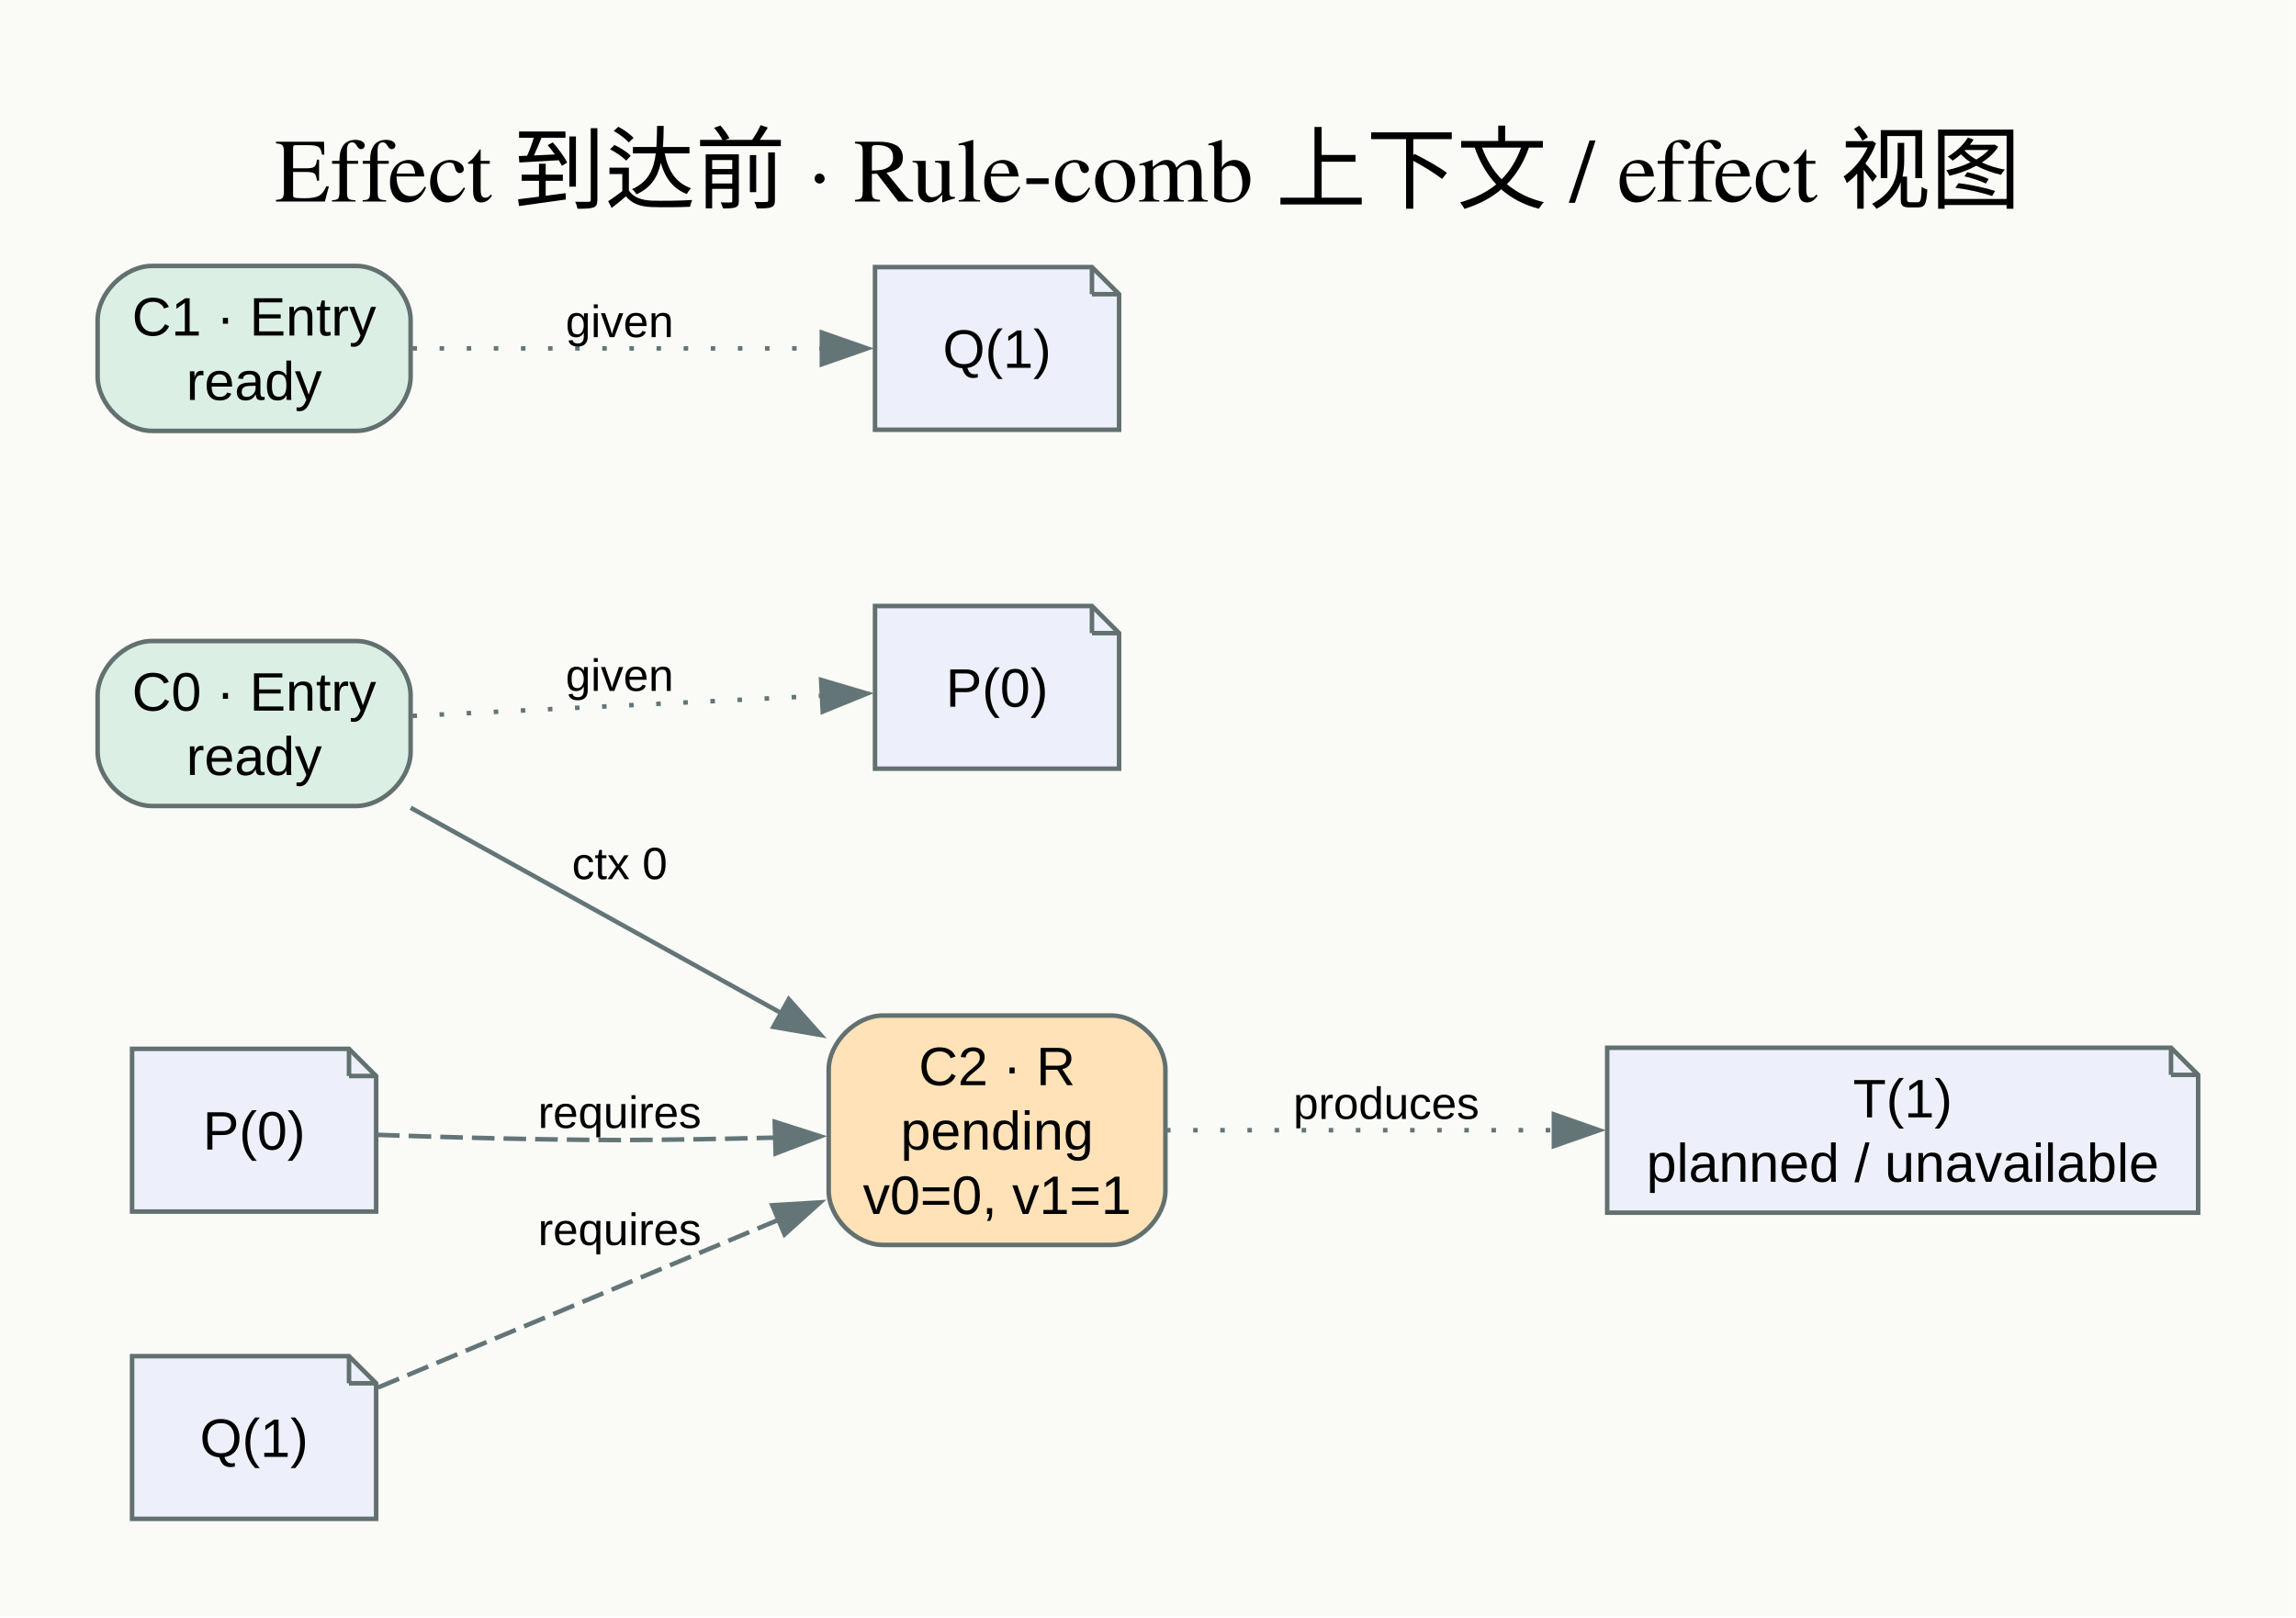
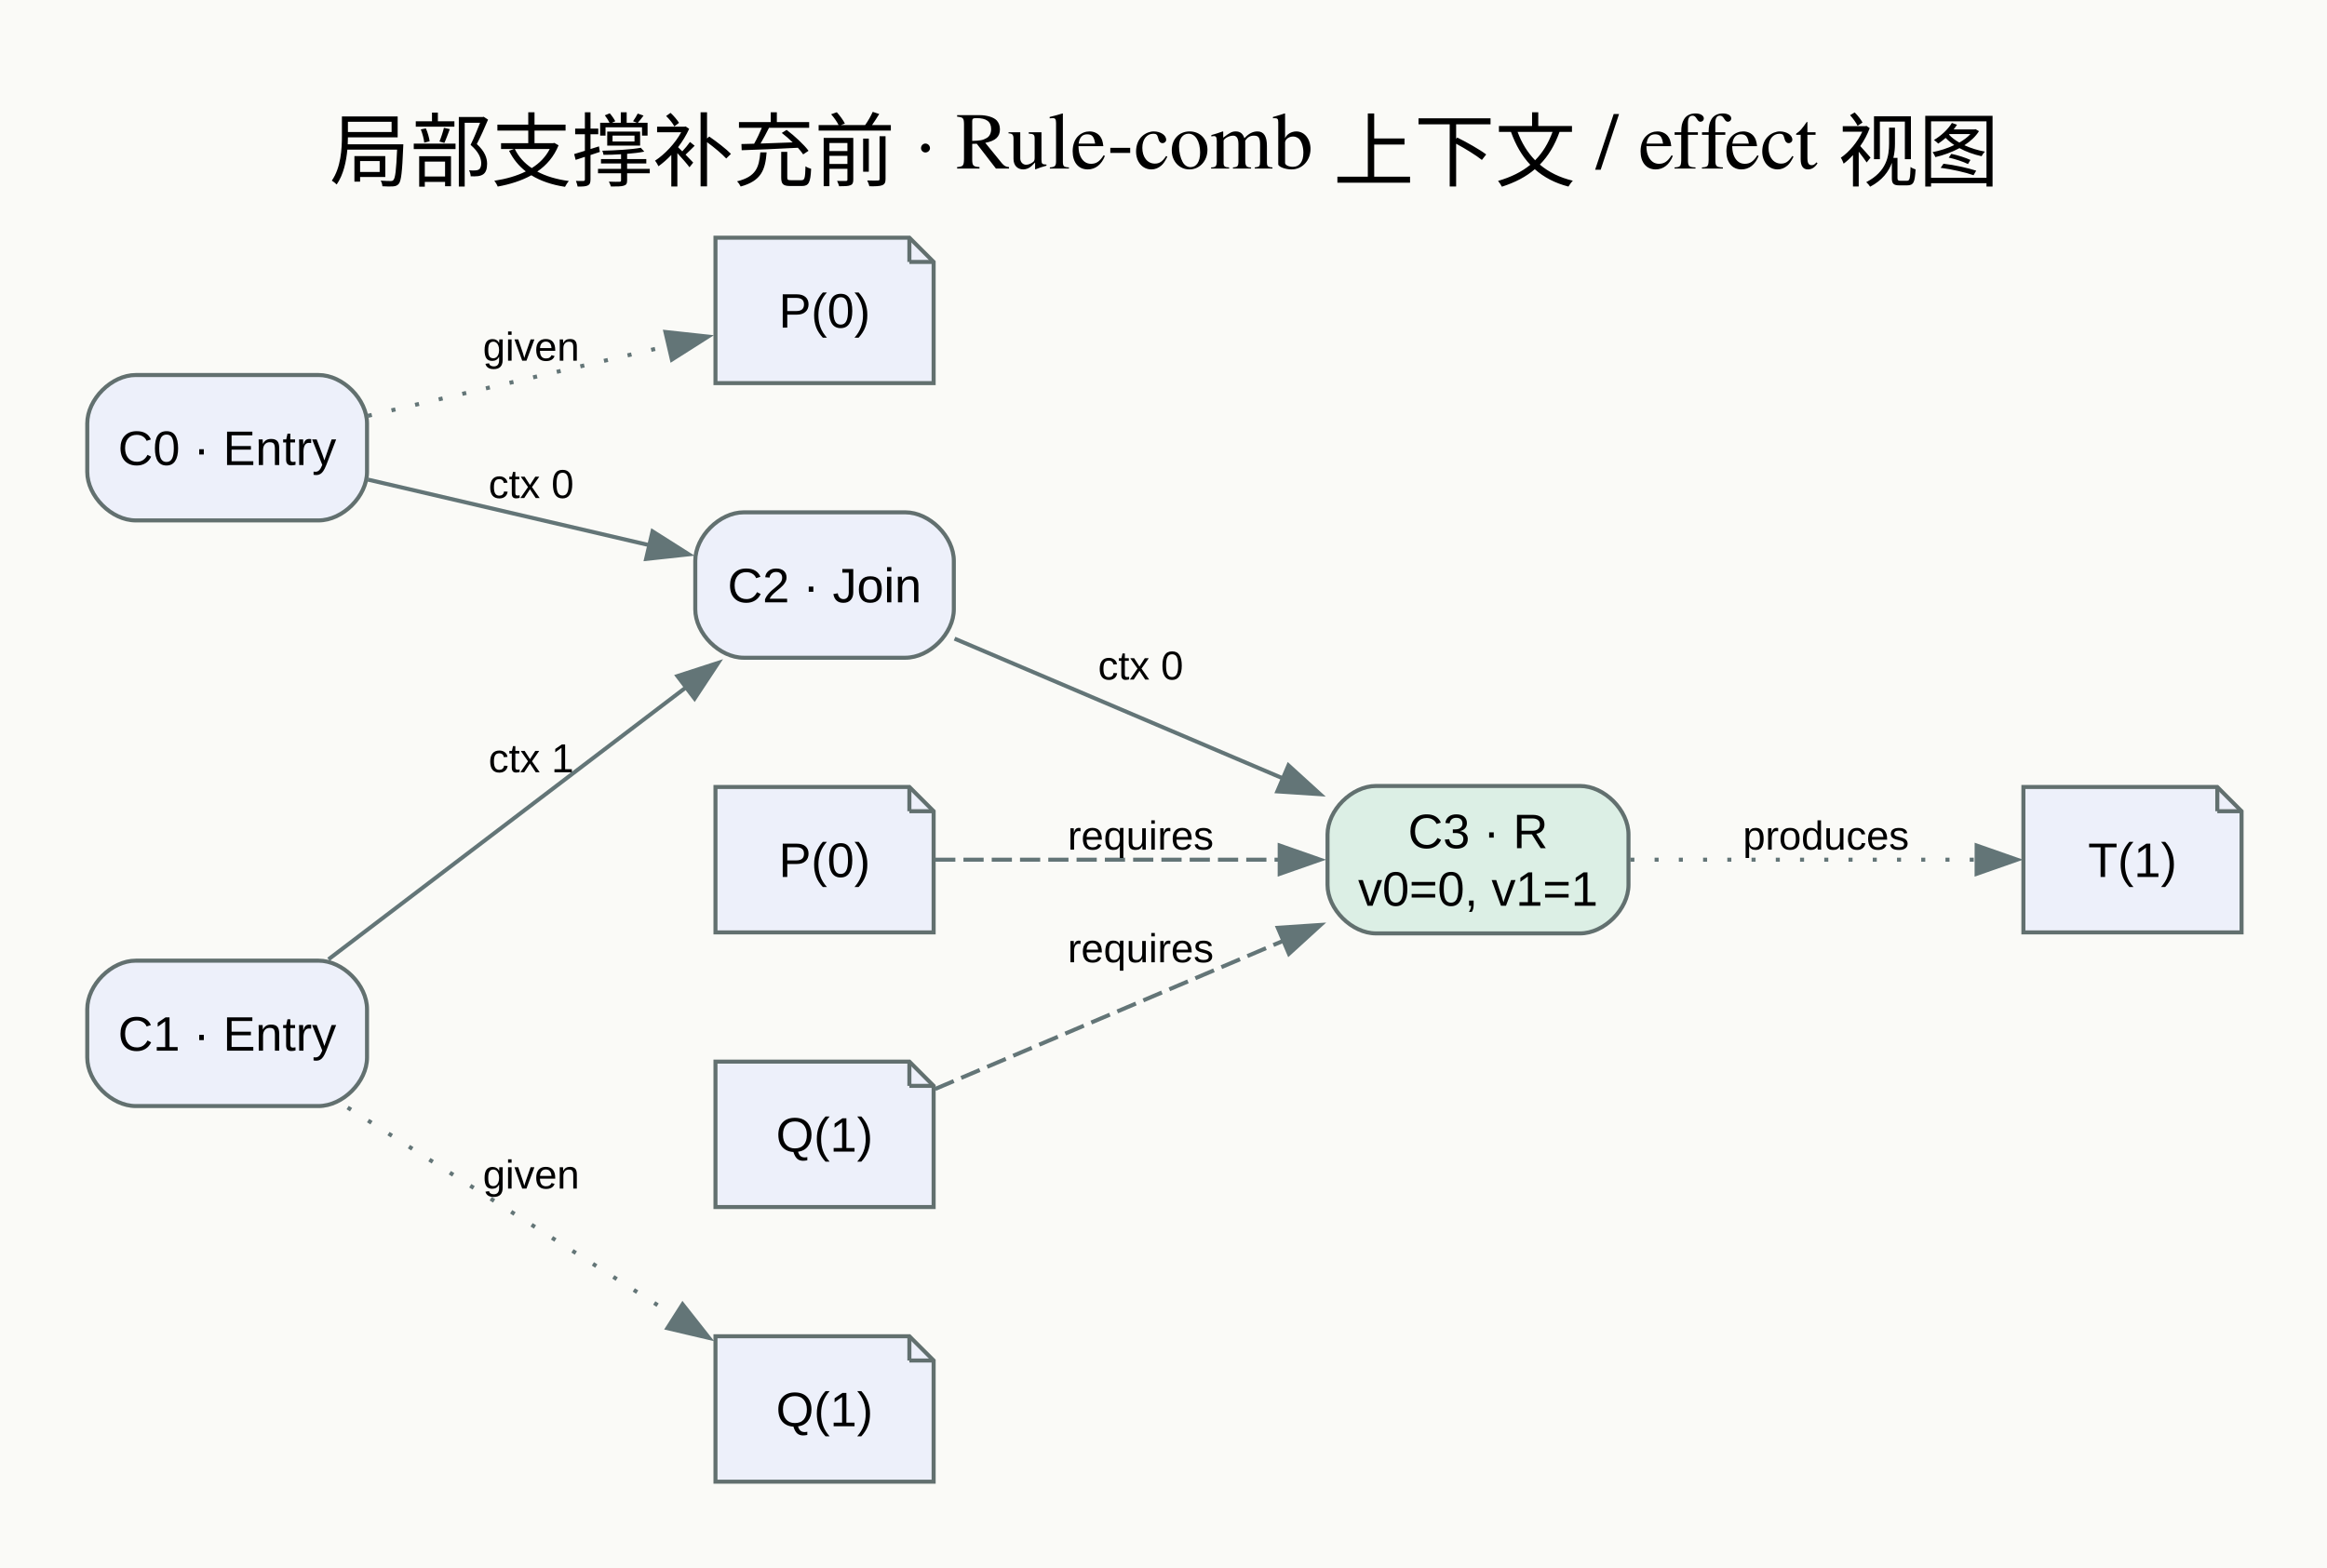
- <svg xmlns="http://www.w3.org/2000/svg" width="508pt" height="358pt" viewBox="0.00 0.00 508.00 358.00">
-   <g id="graph0" class="graph" transform="scale(1 1) rotate(0) translate(21.6 336.1)">
-     <polygon fill="#fafaf7" stroke="none" points="-21.6,21.6 -21.6,-336.1 486.35,-336.1 486.35,21.6 -21.6,21.6" />
-     <text xml:space="preserve" text-anchor="middle" x="232.38" y="-291.5" font-family="Times,serif" font-size="20.00">Effect 到达前 · Rule-comb 上下文 / effect 视图</text>
+ <svg xmlns="http://www.w3.org/2000/svg" width="576pt" height="388pt" viewBox="0.00 0.00 576.00 388.00">
+   <g id="graph0" class="graph" transform="scale(1 1) rotate(0) translate(21.6 366.85)">
+     <polygon fill="#fafaf7" stroke="none" points="-21.6,21.6 -21.6,-366.85 554.85,-366.85 554.85,21.6 -21.6,21.6" />
+     <text xml:space="preserve" text-anchor="middle" x="266.62" y="-322.25" font-family="Times,serif" font-size="20.00">局部支撑补充前 · Rule-comb 上下文 / effect 视图</text>
    <g id="node1" class="node">
-       <path fill="#dcefe5" stroke="#62706f" d="M57.25,-194.25C57.25,-194.25 12,-194.25 12,-194.25 6,-194.25 0,-188.25 0,-182.25 0,-182.25 0,-169.75 0,-169.75 0,-163.75 6,-157.75 12,-157.75 12,-157.75 57.25,-157.75 57.25,-157.75 63.25,-157.75 69.25,-163.75 69.25,-169.75 69.25,-169.75 69.25,-182.25 69.25,-182.25 69.25,-188.25 63.25,-194.25 57.25,-194.25" />
-       <text xml:space="preserve" text-anchor="middle" x="34.62" y="-178.85" font-family="Arial" font-size="12.00">C0 · Entry</text>
-       <text xml:space="preserve" text-anchor="middle" x="34.62" y="-164.6" font-family="Arial" font-size="12.00">ready</text>
+       <path fill="#edf0fa" stroke="#62706f" d="M57.25,-274C57.25,-274 12,-274 12,-274 6,-274 0,-268 0,-262 0,-262 0,-250 0,-250 0,-244 6,-238 12,-238 12,-238 57.25,-238 57.25,-238 63.25,-238 69.25,-244 69.25,-250 69.25,-250 69.25,-262 69.25,-262 69.25,-268 63.25,-274 57.25,-274" />
+       <text xml:space="preserve" text-anchor="middle" x="34.62" y="-251.72" font-family="Arial" font-size="12.00">C0 · Entry</text>
    </g>
    <g id="node2" class="node">
-       <polygon fill="#edf0fa" stroke="#62706f" points="220,-202 172,-202 172,-166 226,-166 226,-196 220,-202" />
-       <polyline fill="none" stroke="#62706f" points="220,-202 220,-196" />
-       <polyline fill="none" stroke="#62706f" points="226,-196 220,-196" />
-       <text xml:space="preserve" text-anchor="middle" x="199" y="-179.72" font-family="Arial" font-size="12.00">P(0)</text>
+       <polygon fill="#edf0fa" stroke="#62706f" points="203.5,-308 155.5,-308 155.5,-272 209.5,-272 209.5,-302 203.5,-308" />
+       <polyline fill="none" stroke="#62706f" points="203.5,-308 203.5,-302" />
+       <polyline fill="none" stroke="#62706f" points="209.5,-302 203.5,-302" />
+       <text xml:space="preserve" text-anchor="middle" x="182.5" y="-285.73" font-family="Arial" font-size="12.00">P(0)</text>
    </g>
    <g id="edge1" class="edge">
-       <path fill="none" stroke="#637577" stroke-dasharray="1,5" d="M69.66,-177.68C96.15,-178.98 132.89,-180.79 160.27,-182.14" />
-       <polygon fill="#637577" stroke="#637577" points="160.08,-185.64 170.24,-182.63 160.43,-178.64 160.08,-185.64" />
-       <text xml:space="preserve" text-anchor="middle" x="115.5" y="-183.22" font-family="Arial" font-size="10.00">given</text>
+       <path fill="none" stroke="#637577" stroke-dasharray="1,5" d="M69.46,-263.89C91.78,-269.09 121.04,-275.91 144.06,-281.27" />
+       <polygon fill="#637577" stroke="#637577" points="143.12,-284.65 153.65,-283.51 144.71,-277.83 143.12,-284.65" />
+       <text xml:space="preserve" text-anchor="middle" x="109.88" y="-277.54" font-family="Arial" font-size="10.00">given</text>
    </g>
    <g id="node5" class="node">
-       <path fill="#ffe2b7" stroke="#62706f" d="M224.25,-111.38C224.25,-111.38 173.75,-111.38 173.75,-111.38 167.75,-111.38 161.75,-105.38 161.75,-99.38 161.75,-99.38 161.75,-72.62 161.75,-72.62 161.75,-66.62 167.75,-60.62 173.75,-60.62 173.75,-60.62 224.25,-60.62 224.25,-60.62 230.25,-60.62 236.25,-66.62 236.25,-72.62 236.25,-72.62 236.25,-99.38 236.25,-99.38 236.25,-105.38 230.25,-111.38 224.25,-111.38" />
-       <text xml:space="preserve" text-anchor="middle" x="199" y="-95.97" font-family="Arial" font-size="12.00">C2 · R</text>
-       <text xml:space="preserve" text-anchor="middle" x="199" y="-81.72" font-family="Arial" font-size="12.00">pending</text>
-       <text xml:space="preserve" text-anchor="middle" x="199" y="-67.47" font-family="Arial" font-size="12.00">v0=0, v1=1</text>
+       <path fill="#edf0fa" stroke="#62706f" d="M202.5,-240C202.5,-240 162.5,-240 162.5,-240 156.5,-240 150.5,-234 150.5,-228 150.5,-228 150.5,-216 150.5,-216 150.5,-210 156.5,-204 162.5,-204 162.5,-204 202.5,-204 202.5,-204 208.5,-204 214.5,-210 214.5,-216 214.5,-216 214.5,-228 214.5,-228 214.5,-234 208.5,-240 202.5,-240" />
+       <text xml:space="preserve" text-anchor="middle" x="182.5" y="-217.72" font-family="Arial" font-size="12.00">C2 · Join</text>
    </g>
    <g id="edge3" class="edge">
-       <path fill="none" stroke="#637577" d="M69.27,-157.35C93.07,-144.16 125.3,-126.3 151.55,-111.75" />
-       <polygon fill="#637577" stroke="#637577" points="152.92,-114.99 159.97,-107.08 149.52,-108.87 152.92,-114.99" />
-       <text xml:space="preserve" text-anchor="middle" x="115.5" y="-141.56" font-family="Arial" font-size="10.00">ctx 0</text>
+       <path fill="none" stroke="#637577" d="M69.46,-248.11C90.24,-243.27 117.04,-237.02 139.22,-231.85" />
+       <polygon fill="#637577" stroke="#637577" points="139.92,-235.28 148.87,-229.61 138.33,-228.47 139.92,-235.28" />
+       <text xml:space="preserve" text-anchor="middle" x="109.88" y="-243.54" font-family="Arial" font-size="10.00">ctx 0</text>
    </g>
    <g id="node3" class="node">
-       <path fill="#dcefe5" stroke="#62706f" d="M57.25,-277.25C57.25,-277.25 12,-277.25 12,-277.25 6,-277.25 0,-271.25 0,-265.25 0,-265.25 0,-252.75 0,-252.75 0,-246.75 6,-240.75 12,-240.75 12,-240.75 57.25,-240.75 57.25,-240.75 63.25,-240.75 69.25,-246.75 69.25,-252.75 69.25,-252.75 69.25,-265.25 69.25,-265.25 69.25,-271.25 63.25,-277.25 57.25,-277.25" />
-       <text xml:space="preserve" text-anchor="middle" x="34.62" y="-261.85" font-family="Arial" font-size="12.00">C1 · Entry</text>
-       <text xml:space="preserve" text-anchor="middle" x="34.62" y="-247.6" font-family="Arial" font-size="12.00">ready</text>
+       <path fill="#edf0fa" stroke="#62706f" d="M57.25,-129C57.25,-129 12,-129 12,-129 6,-129 0,-123 0,-117 0,-117 0,-105 0,-105 0,-99 6,-93 12,-93 12,-93 57.25,-93 57.25,-93 63.25,-93 69.25,-99 69.25,-105 69.25,-105 69.25,-117 69.25,-117 69.25,-123 63.25,-129 57.25,-129" />
+       <text xml:space="preserve" text-anchor="middle" x="34.62" y="-106.72" font-family="Arial" font-size="12.00">C1 · Entry</text>
    </g>
    <g id="node4" class="node">
-       <polygon fill="#edf0fa" stroke="#62706f" points="220,-277 172,-277 172,-241 226,-241 226,-271 220,-277" />
-       <polyline fill="none" stroke="#62706f" points="220,-277 220,-271" />
-       <polyline fill="none" stroke="#62706f" points="226,-271 220,-271" />
-       <text xml:space="preserve" text-anchor="middle" x="199" y="-254.72" font-family="Arial" font-size="12.00">Q(1)</text>
+       <polygon fill="#edf0fa" stroke="#62706f" points="203.5,-36 155.5,-36 155.5,0 209.5,0 209.5,-30 203.5,-36" />
+       <polyline fill="none" stroke="#62706f" points="203.5,-36 203.5,-30" />
+       <polyline fill="none" stroke="#62706f" points="209.5,-30 203.5,-30" />
+       <text xml:space="preserve" text-anchor="middle" x="182.5" y="-13.72" font-family="Arial" font-size="12.00">Q(1)</text>
    </g>
    <g id="edge2" class="edge">
-       <path fill="none" stroke="#637577" stroke-dasharray="1,5" d="M69.66,-259C96.15,-259 132.89,-259 160.27,-259" />
-       <polygon fill="#637577" stroke="#637577" points="160.24,-262.5 170.24,-259 160.24,-255.5 160.24,-262.5" />
-       <text xml:space="preserve" text-anchor="middle" x="115.5" y="-261.5" font-family="Arial" font-size="10.00">given</text>
+       <path fill="none" stroke="#637577" stroke-dasharray="1,5" d="M64.45,-92.63C87.76,-77.77 120.69,-56.77 145.7,-40.83" />
+       <polygon fill="#637577" stroke="#637577" points="147.36,-43.91 153.92,-35.59 143.6,-38.01 147.36,-43.91" />
+       <text xml:space="preserve" text-anchor="middle" x="109.88" y="-72.57" font-family="Arial" font-size="10.00">given</text>
+     </g>
+     <g id="edge4" class="edge">
+       <path fill="none" stroke="#637577" d="M59.71,-129.33C83.89,-147.73 121.32,-176.21 148.31,-196.74" />
+       <polygon fill="#637577" stroke="#637577" points="146.09,-199.46 156.17,-202.73 150.33,-193.89 146.09,-199.46" />
+       <text xml:space="preserve" text-anchor="middle" x="109.88" y="-175.65" font-family="Arial" font-size="10.00">ctx 1</text>
+     </g>
+     <g id="node6" class="node">
+       <path fill="#dcefe5" stroke="#62706f" d="M369.5,-172.25C369.5,-172.25 319,-172.25 319,-172.25 313,-172.25 307,-166.25 307,-160.25 307,-160.25 307,-147.75 307,-147.75 307,-141.75 313,-135.75 319,-135.75 319,-135.75 369.5,-135.75 369.5,-135.75 375.5,-135.75 381.5,-141.75 381.5,-147.75 381.5,-147.75 381.5,-160.25 381.5,-160.25 381.5,-166.25 375.5,-172.25 369.5,-172.25" />
+       <text xml:space="preserve" text-anchor="middle" x="344.25" y="-156.85" font-family="Arial" font-size="12.00">C3 · R</text>
+       <text xml:space="preserve" text-anchor="middle" x="344.25" y="-142.6" font-family="Arial" font-size="12.00">v0=0, v1=1</text>
+     </g>
+     <g id="edge5" class="edge">
+       <path fill="none" stroke="#637577" d="M214.68,-208.73C237.82,-198.88 269.79,-185.27 296.05,-174.09" />
+       <polygon fill="#637577" stroke="#637577" points="297.33,-177.35 305.16,-170.22 294.58,-170.91 297.33,-177.35" />
+       <text xml:space="preserve" text-anchor="middle" x="260.75" y="-198.59" font-family="Arial" font-size="10.00">ctx 0</text>
+     </g>
+     <g id="node9" class="node">
+       <polygon fill="#edf0fa" stroke="#62706f" points="527.25,-172 479.25,-172 479.25,-136 533.25,-136 533.25,-166 527.25,-172" />
+       <polyline fill="none" stroke="#62706f" points="527.25,-172 527.25,-166" />
+       <polyline fill="none" stroke="#62706f" points="533.25,-166 527.25,-166" />
+       <text xml:space="preserve" text-anchor="middle" x="506.25" y="-149.72" font-family="Arial" font-size="12.00">T(1)</text>
+     </g>
+     <g id="edge8" class="edge">
+       <path fill="none" stroke="#637577" stroke-dasharray="1,5" d="M381.96,-154C407.72,-154 442.05,-154 467.95,-154" />
+       <polygon fill="#637577" stroke="#637577" points="467.68,-157.5 477.67,-154 467.67,-150.5 467.68,-157.5" />
+       <text xml:space="preserve" text-anchor="middle" x="430.38" y="-156.5" font-family="Arial" font-size="10.00">produces</text>
+     </g>
+     <g id="node7" class="node">
+       <polygon fill="#edf0fa" stroke="#62706f" points="203.5,-172 155.5,-172 155.5,-136 209.5,-136 209.5,-166 203.5,-172" />
+       <polyline fill="none" stroke="#62706f" points="203.5,-172 203.5,-166" />
+       <polyline fill="none" stroke="#62706f" points="209.5,-166 203.5,-166" />
+       <text xml:space="preserve" text-anchor="middle" x="182.5" y="-149.72" font-family="Arial" font-size="12.00">P(0)</text>
+     </g>
+     <g id="edge6" class="edge">
+       <path fill="none" stroke="#637577" stroke-dasharray="5,2" d="M209.88,-154C233.09,-154 267.46,-154 295.49,-154" />
+       <polygon fill="#637577" stroke="#637577" points="295.16,-157.5 305.16,-154 295.16,-150.5 295.16,-157.5" />
+       <text xml:space="preserve" text-anchor="middle" x="260.75" y="-156.5" font-family="Arial" font-size="10.00">requires</text>
    </g>
    <g id="node8" class="node">
-       <polygon fill="#edf0fa" stroke="#62706f" points="458.75,-104.25 334,-104.25 334,-67.75 464.75,-67.75 464.75,-98.25 458.75,-104.25" />
-       <polyline fill="none" stroke="#62706f" points="458.75,-104.25 458.75,-98.25" />
-       <polyline fill="none" stroke="#62706f" points="464.75,-98.25 458.75,-98.25" />
-       <text xml:space="preserve" text-anchor="middle" x="399.38" y="-88.85" font-family="Arial" font-size="12.00">T(1)</text>
-       <text xml:space="preserve" text-anchor="middle" x="399.38" y="-74.6" font-family="Arial" font-size="12.00">planned / unavailable</text>
+       <polygon fill="#edf0fa" stroke="#62706f" points="203.5,-104 155.5,-104 155.5,-68 209.5,-68 209.5,-98 203.5,-104" />
+       <polyline fill="none" stroke="#62706f" points="203.5,-104 203.5,-98" />
+       <polyline fill="none" stroke="#62706f" points="209.5,-98 203.5,-98" />
+       <text xml:space="preserve" text-anchor="middle" x="182.5" y="-81.72" font-family="Arial" font-size="12.00">Q(1)</text>
    </g>
-     <g id="edge6" class="edge">
-       <path fill="none" stroke="#637577" stroke-dasharray="1,5" d="M236.39,-86C260.49,-86 292.99,-86 322.56,-86" />
-       <polygon fill="#637577" stroke="#637577" points="322.21,-89.5 332.21,-86 322.21,-82.5 322.21,-89.5" />
-       <text xml:space="preserve" text-anchor="middle" x="285.12" y="-88.5" font-family="Arial" font-size="10.00">produces</text>
-     </g>
-     <g id="node6" class="node">
-       <polygon fill="#edf0fa" stroke="#62706f" points="55.62,-104 7.62,-104 7.62,-68 61.62,-68 61.62,-98 55.62,-104" />
-       <polyline fill="none" stroke="#62706f" points="55.62,-104 55.62,-98" />
-       <polyline fill="none" stroke="#62706f" points="61.62,-98 55.62,-98" />
-       <text xml:space="preserve" text-anchor="middle" x="34.62" y="-81.72" font-family="Arial" font-size="12.00">P(0)</text>
-     </g>
-     <g id="edge4" class="edge">
-       <path fill="none" stroke="#637577" stroke-dasharray="5,2" d="M61.82,-84.98C73.04,-84.59 86.29,-84.19 98.25,-84 113.58,-83.76 117.42,-83.77 132.75,-84 138.41,-84.09 144.35,-84.22 150.24,-84.37" />
-       <polygon fill="#637577" stroke="#637577" points="149.82,-87.86 159.91,-84.64 150.01,-80.86 149.82,-87.86" />
-       <text xml:space="preserve" text-anchor="middle" x="115.5" y="-86.5" font-family="Arial" font-size="10.00">requires</text>
-     </g>
-     <g id="node7" class="node">
-       <polygon fill="#edf0fa" stroke="#62706f" points="55.62,-36 7.62,-36 7.62,0 61.62,0 61.62,-30 55.62,-36" />
-       <polyline fill="none" stroke="#62706f" points="55.62,-36 55.62,-30" />
-       <polyline fill="none" stroke="#62706f" points="61.62,-30 55.62,-30" />
-       <text xml:space="preserve" text-anchor="middle" x="34.62" y="-13.72" font-family="Arial" font-size="12.00">Q(1)</text>
-     </g>
-     <g id="edge5" class="edge">
-       <path fill="none" stroke="#637577" stroke-dasharray="5,2" d="M62.07,-29.08C86.09,-39.13 122.05,-54.19 150.96,-66.3" />
-       <polygon fill="#637577" stroke="#637577" points="149.28,-69.39 159.86,-70.03 151.98,-62.94 149.28,-69.39" />
-       <text xml:space="preserve" text-anchor="middle" x="115.5" y="-60.59" font-family="Arial" font-size="10.00">requires</text>
+     <g id="edge7" class="edge">
+       <path fill="none" stroke="#637577" stroke-dasharray="5,2" d="M209.88,-97.23C233.3,-107.2 268.07,-122 296.23,-133.99" />
+       <polygon fill="#637577" stroke="#637577" points="294.7,-137.14 305.28,-137.84 297.45,-130.7 294.7,-137.14" />
+       <text xml:space="preserve" text-anchor="middle" x="260.75" y="-128.59" font-family="Arial" font-size="10.00">requires</text>
    </g>
  </g>
</svg>
